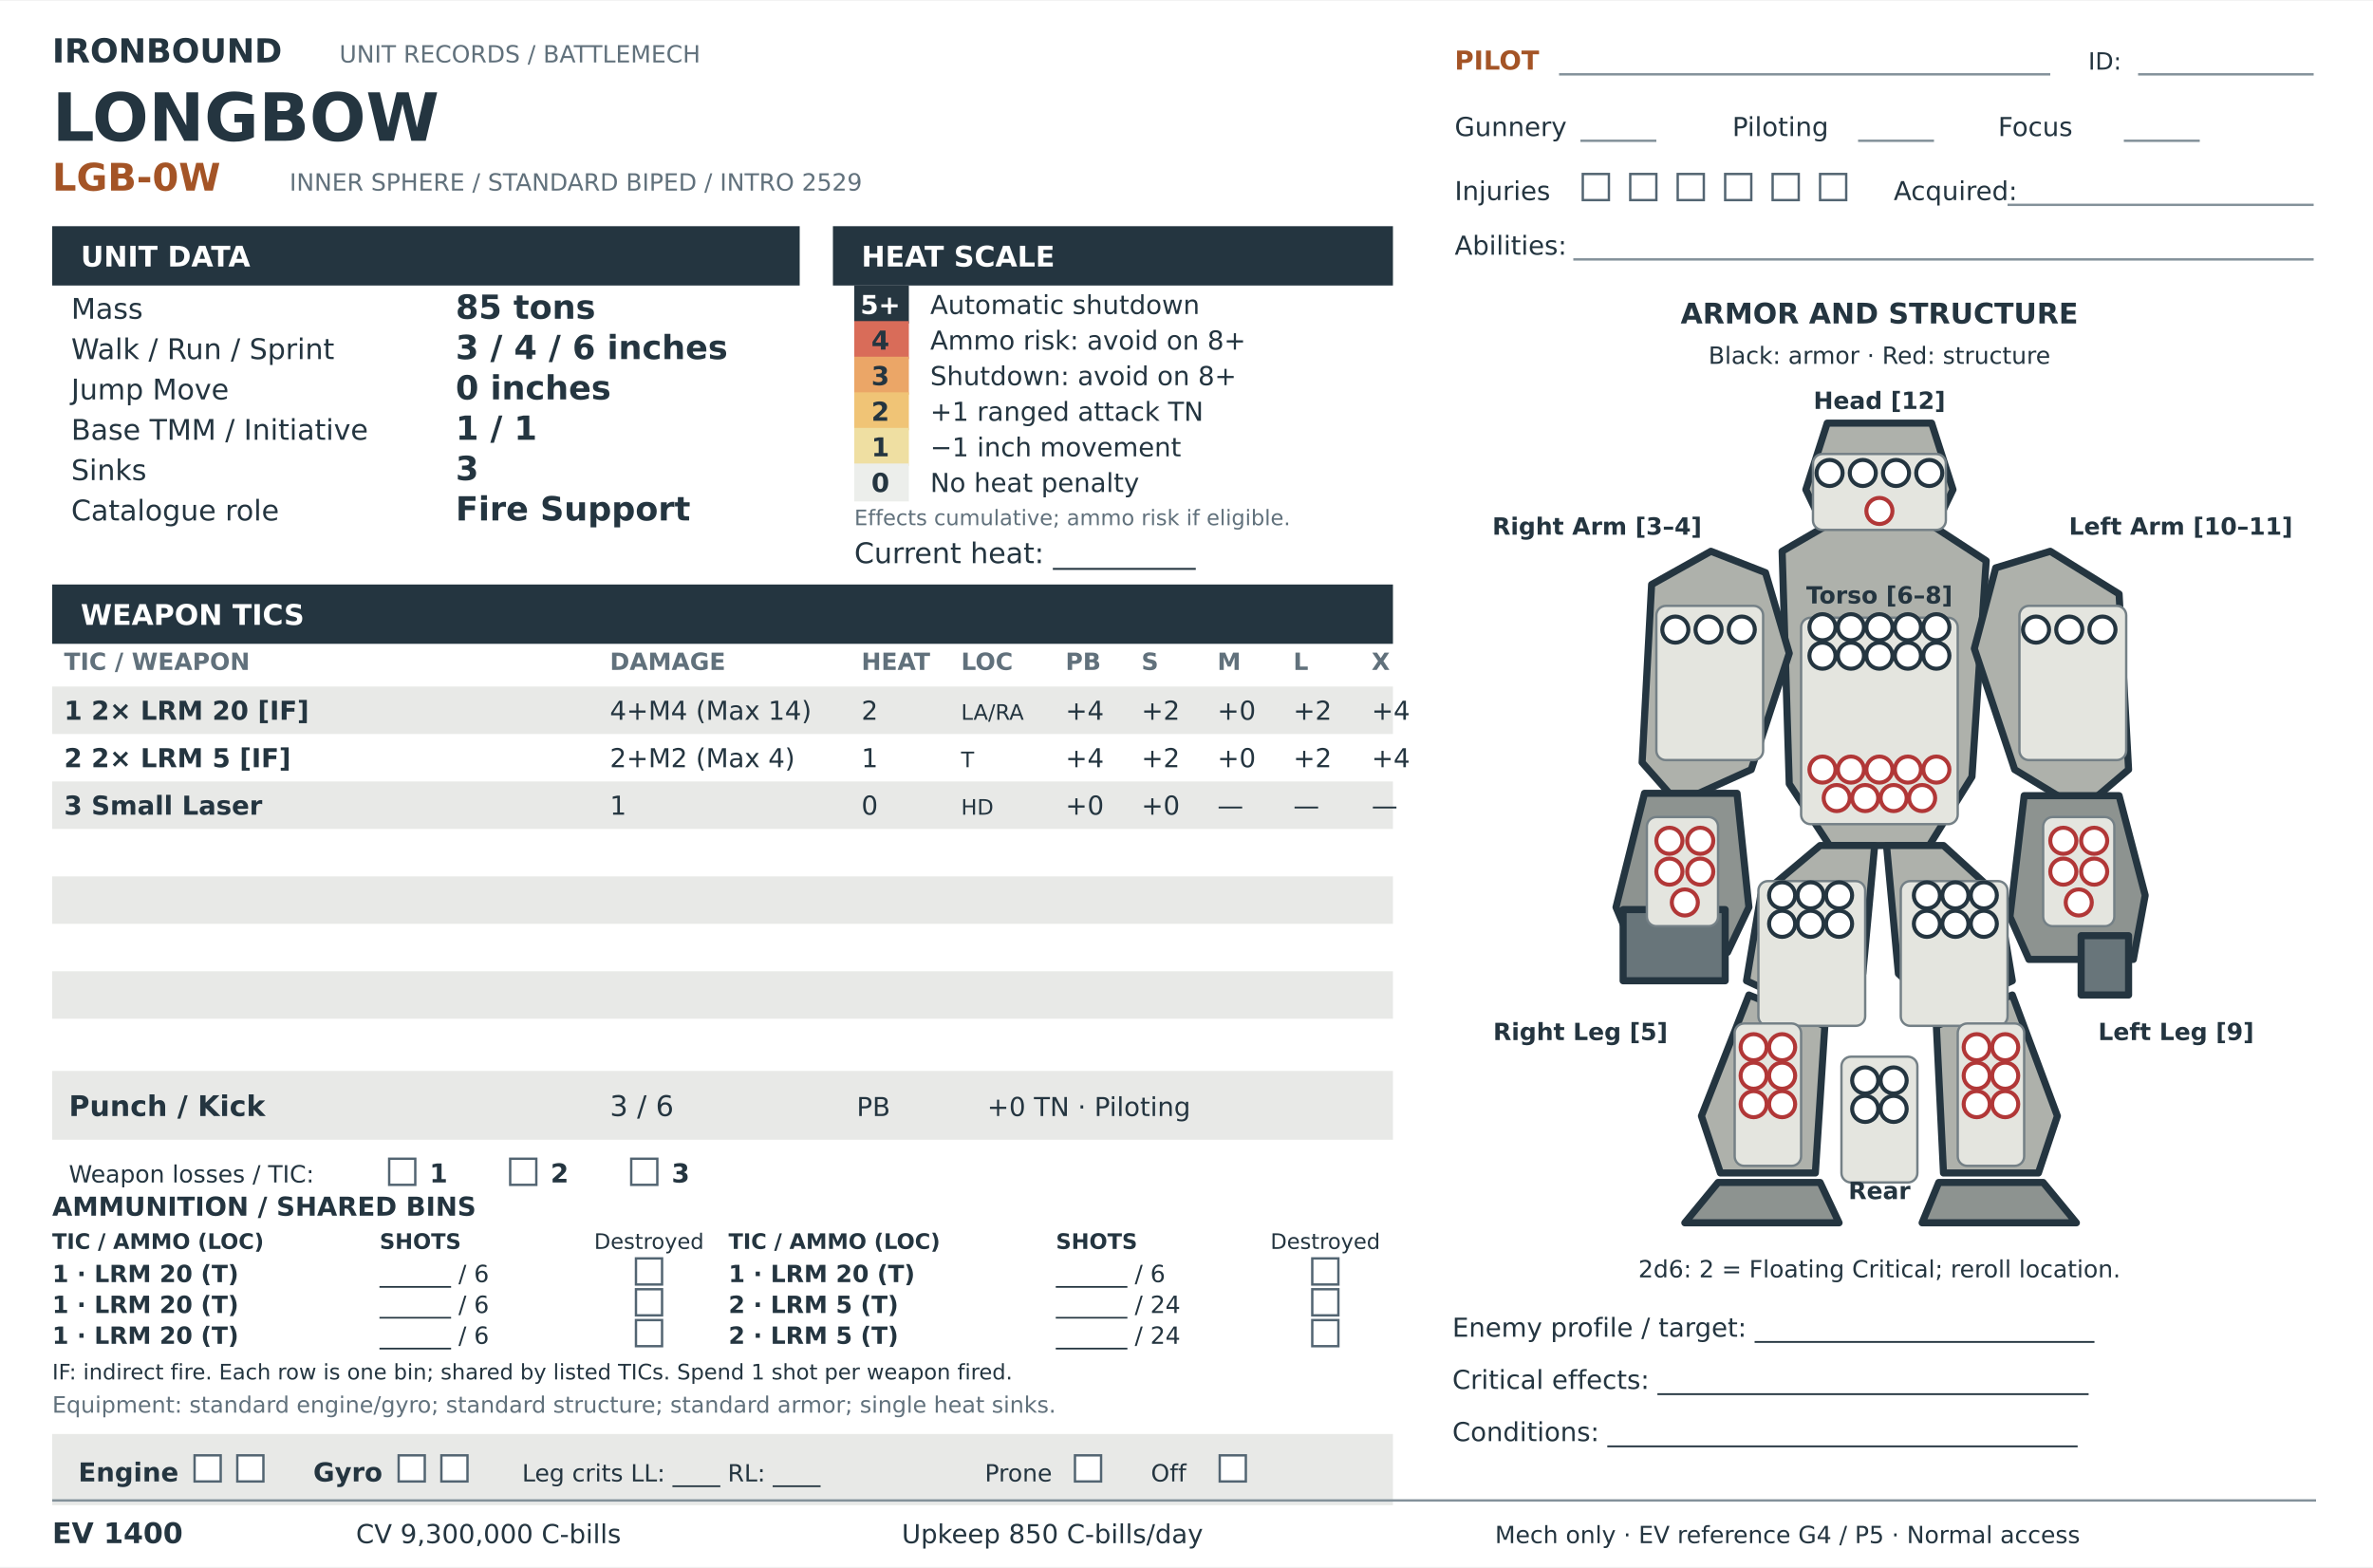
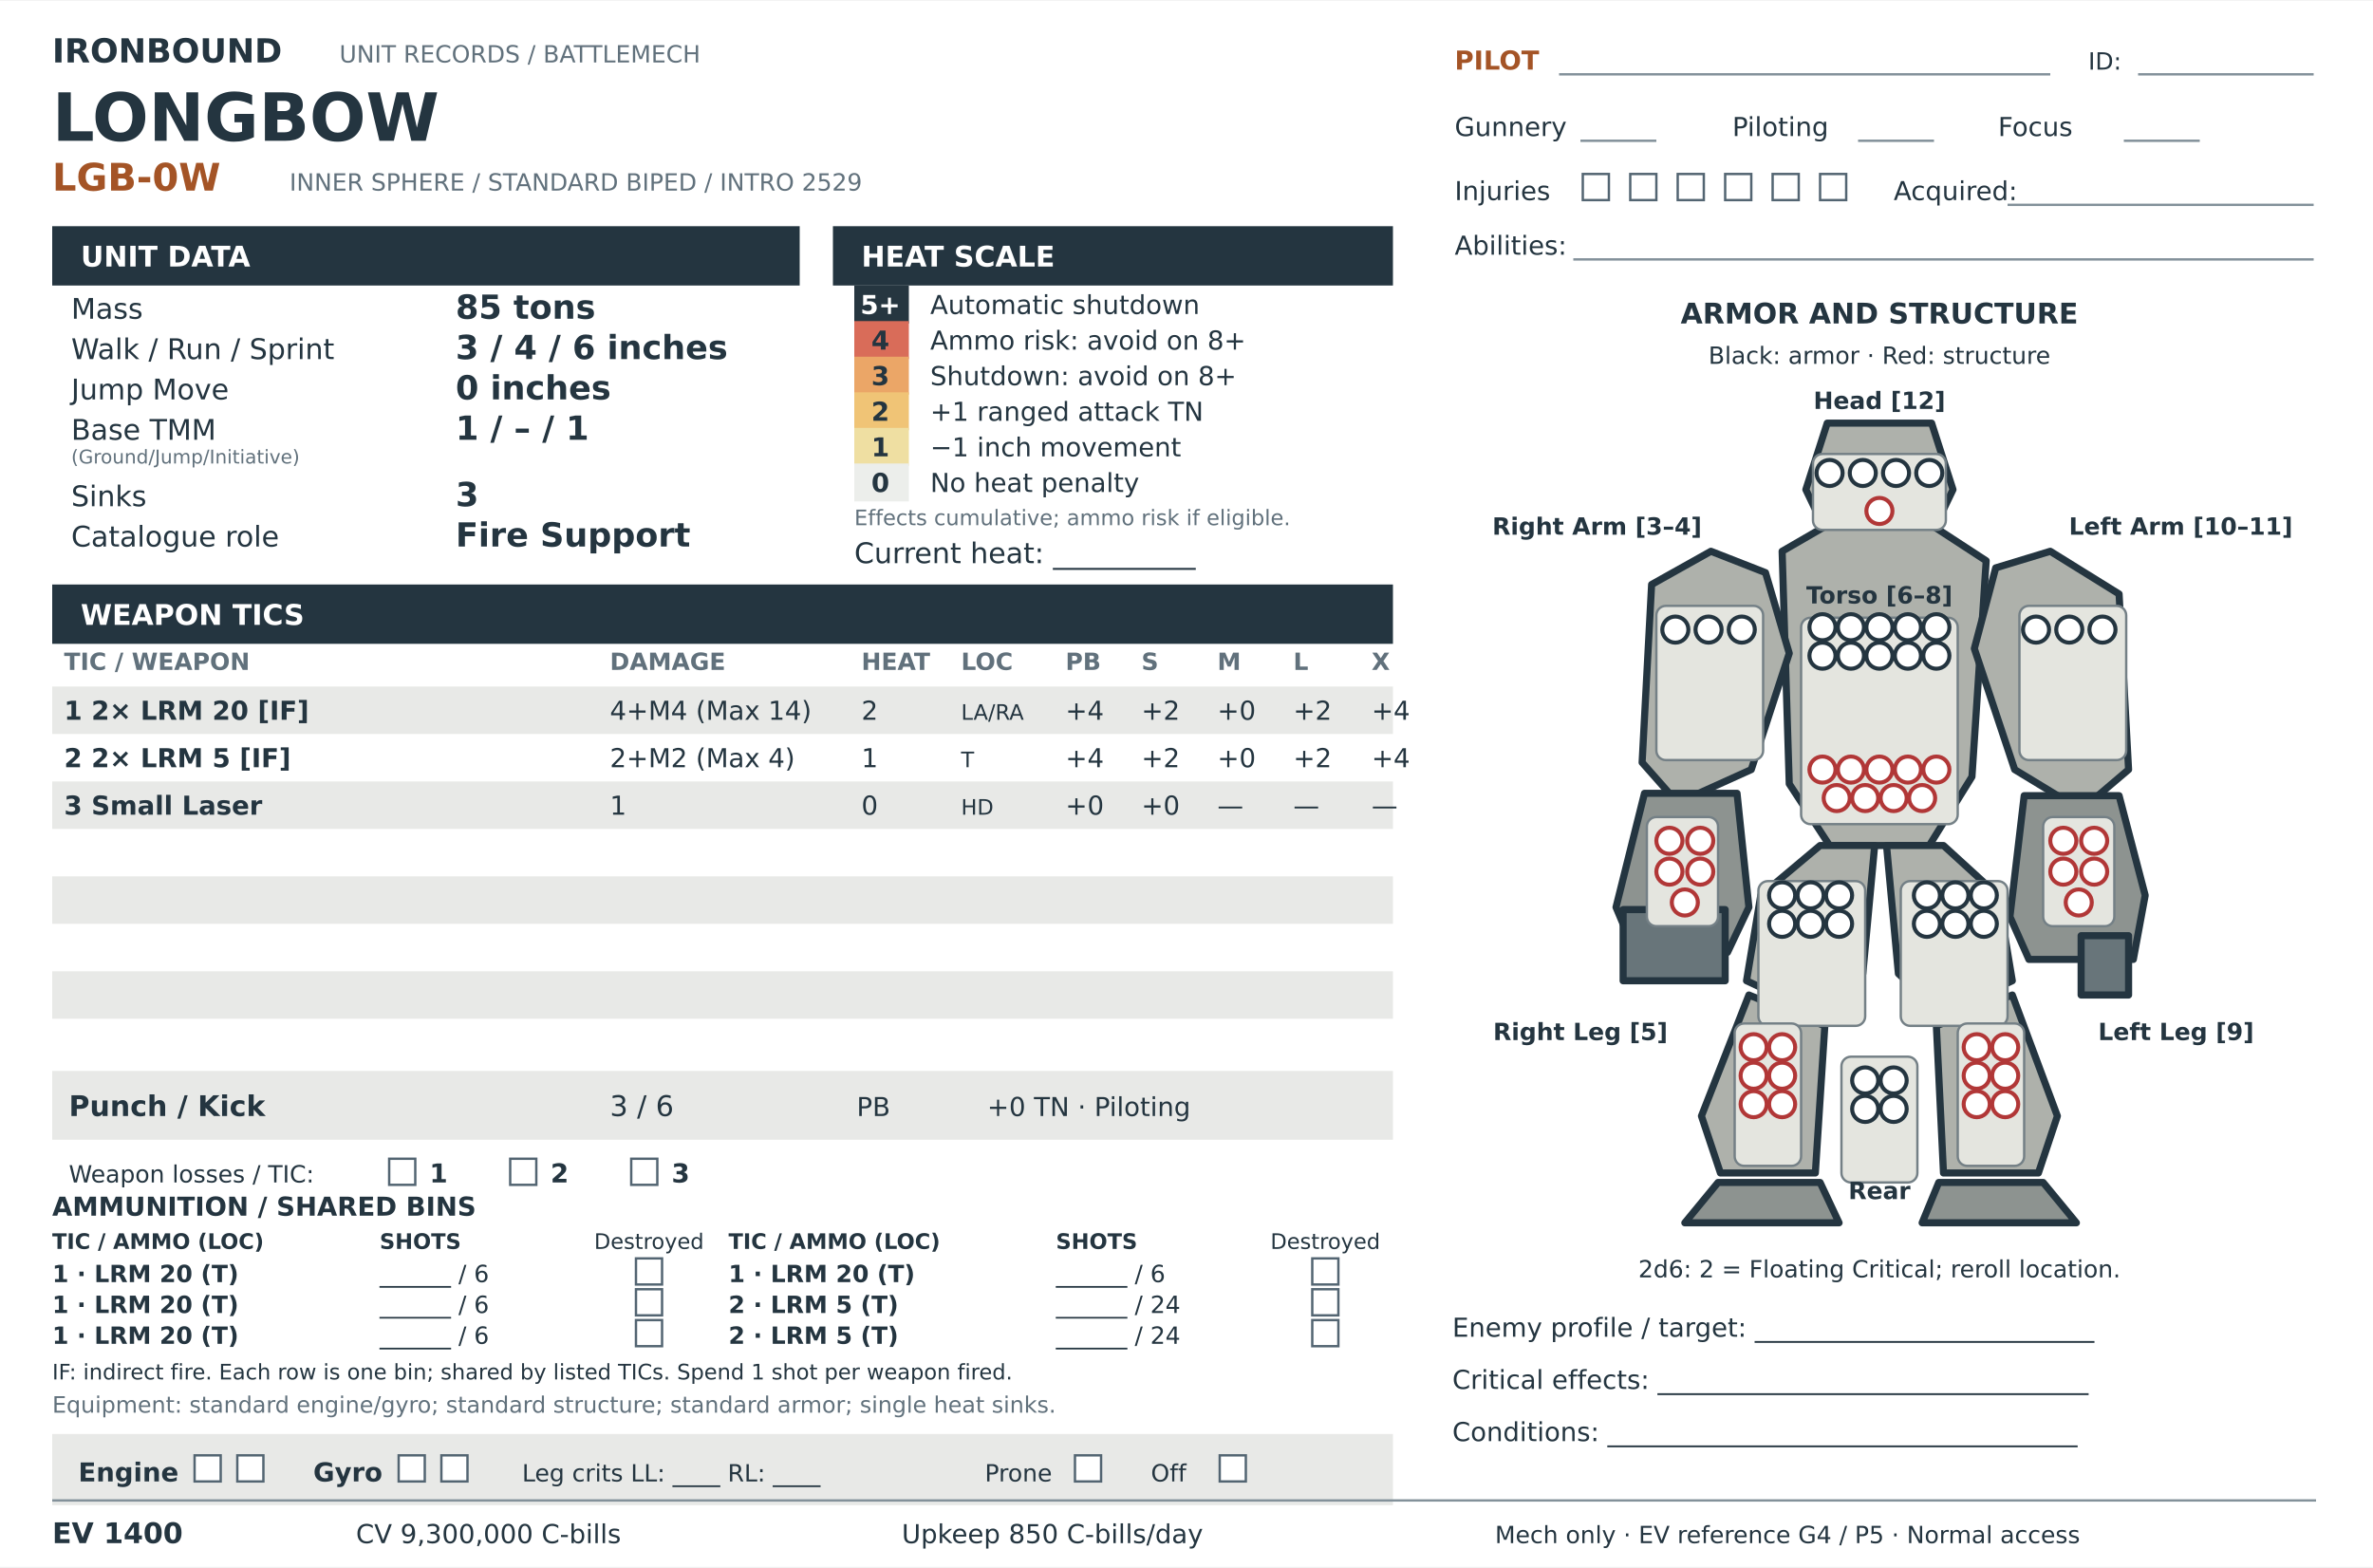
<svg xmlns="http://www.w3.org/2000/svg" width="277mm" height="183mm" viewBox="0 0 1000 660" role="img" aria-labelledby="title desc">
  <g font-family="Arial, Helvetica, sans-serif">
    <rect x="0" y="0" width="1000" height="660" rx="0" fill="#fff" stroke="none" />
    <text x="22" y="26" font-family="DejaVu Sans, Arial, sans-serif" font-size="14" font-weight="bold" fill="#243540" text-anchor="start">IRONBOUND</text>
    <text x="143" y="26" font-family="DejaVu Sans, Arial, sans-serif" font-size="10" fill="#61717c" text-anchor="start">UNIT RECORDS / BATTLEMECH</text>
    <text x="22" y="59" font-family="DejaVu Sans, Arial, sans-serif" font-size="28" font-weight="bold" fill="#243540" text-anchor="start">LONGBOW</text>
    <text x="22" y="80" font-family="DejaVu Sans, Arial, sans-serif" font-size="16" font-weight="bold" fill="#a45426" text-anchor="start">LGB-0W</text>
    <text x="122" y="80" font-family="DejaVu Sans, Arial, sans-serif" font-size="10" fill="#61717c" text-anchor="start">INNER SPHERE / STANDARD BIPED / INTRO 2529</text>
    <text x="613" y="29" font-family="DejaVu Sans, Arial, sans-serif" font-size="11" font-weight="bold" fill="#a45426" text-anchor="start">PILOT</text>
    <path d="M657 31H864" fill="none" stroke="#83919a" />
    <text x="880" y="29" font-family="DejaVu Sans, Arial, sans-serif" font-size="10" fill="#243540" text-anchor="start">ID:</text>
    <path d="M901 31H975" fill="none" stroke="#83919a" />
    <text x="613" y="57" font-family="DejaVu Sans, Arial, sans-serif" font-size="11" fill="#243540" text-anchor="start">Gunnery</text>
    <path d="M666 59H698" fill="none" stroke="#83919a" />
    <text x="730" y="57" font-family="DejaVu Sans, Arial, sans-serif" font-size="11" fill="#243540" text-anchor="start">Piloting</text>
    <path d="M783 59H815" fill="none" stroke="#83919a" />
    <text x="842" y="57" font-family="DejaVu Sans, Arial, sans-serif" font-size="11" fill="#243540" text-anchor="start">Focus</text>
    <path d="M895 59H927" fill="none" stroke="#83919a" />
    <text x="613" y="84" font-family="DejaVu Sans, Arial, sans-serif" font-size="11" fill="#243540" text-anchor="start">Injuries</text>
    <rect x="667" y="73" width="11" height="11" rx="0" fill="#fff" stroke="#536572" />
    <rect x="687" y="73" width="11" height="11" rx="0" fill="#fff" stroke="#536572" />
    <rect x="707" y="73" width="11" height="11" rx="0" fill="#fff" stroke="#536572" />
    <rect x="727" y="73" width="11" height="11" rx="0" fill="#fff" stroke="#536572" />
    <rect x="747" y="73" width="11" height="11" rx="0" fill="#fff" stroke="#536572" />
    <rect x="767" y="73" width="11" height="11" rx="0" fill="#fff" stroke="#536572" />
    <text x="798" y="84" font-family="DejaVu Sans, Arial, sans-serif" font-size="11" fill="#243540" text-anchor="start">Acquired:</text>
    <path d="M846 86H975" fill="none" stroke="#83919a" />
    <text x="613" y="107" font-family="DejaVu Sans, Arial, sans-serif" font-size="11" fill="#243540" text-anchor="start">Abilities:</text>
    <path d="M663 109H975" fill="none" stroke="#83919a" />
    <rect x="22" y="95" width="315" height="25" rx="0" fill="#243540" stroke="none" />
    <text x="34" y="112" font-family="DejaVu Sans, Arial, sans-serif" font-size="12" font-weight="bold" fill="#fff" text-anchor="start">UNIT DATA</text>
    <rect x="351" y="95" width="236" height="25" rx="0" fill="#243540" stroke="none" />
    <text x="363" y="112" font-family="DejaVu Sans, Arial, sans-serif" font-size="12" font-weight="bold" fill="#fff" text-anchor="start">HEAT SCALE</text>
    <text x="30" y="134" font-family="DejaVu Sans, Arial, sans-serif" font-size="12" fill="#243540" text-anchor="start">Mass</text>
    <text x="192" y="134" font-family="DejaVu Sans, Arial, sans-serif" font-size="14" font-weight="bold" fill="#243540" text-anchor="start">85 tons</text>
    <text x="30" y="151" font-family="DejaVu Sans, Arial, sans-serif" font-size="12" fill="#243540" text-anchor="start">Walk / Run / Sprint</text>
    <text x="192" y="151" font-family="DejaVu Sans, Arial, sans-serif" font-size="14" font-weight="bold" fill="#243540" text-anchor="start">3 / 4 / 6 inches</text>
    <text x="30" y="168" font-family="DejaVu Sans, Arial, sans-serif" font-size="12" fill="#243540" text-anchor="start">Jump Move</text>
    <text x="192" y="168" font-family="DejaVu Sans, Arial, sans-serif" font-size="14" font-weight="bold" fill="#243540" text-anchor="start">0 inches</text>
-     <text x="30" y="185" font-family="DejaVu Sans, Arial, sans-serif" font-size="12" fill="#243540" text-anchor="start">Base TMM / Initiative</text>
-     <text x="192" y="185" font-family="DejaVu Sans, Arial, sans-serif" font-size="14" font-weight="bold" fill="#243540" text-anchor="start">1 / 1</text>
-     <text x="30" y="202" font-family="DejaVu Sans, Arial, sans-serif" font-size="12" fill="#243540" text-anchor="start">Sinks</text>
-     <text x="192" y="202" font-family="DejaVu Sans, Arial, sans-serif" font-size="14" font-weight="bold" fill="#243540" text-anchor="start">3</text>
-     <text x="30" y="219" font-family="DejaVu Sans, Arial, sans-serif" font-size="12" fill="#243540" text-anchor="start">Catalogue role</text>
-     <text x="192" y="219" font-family="DejaVu Sans, Arial, sans-serif" font-size="14" font-weight="bold" fill="#243540" text-anchor="start">Fire Support</text>
+     <text x="30" y="185" font-family="DejaVu Sans, Arial, sans-serif" font-size="12" fill="#243540" text-anchor="start">Base TMM</text>
+     <text x="30" y="195" font-family="DejaVu Sans, Arial, sans-serif" font-size="8" fill="#61717c" text-anchor="start">(Ground/Jump/Initiative)</text>
+     <text x="192" y="185" font-family="DejaVu Sans, Arial, sans-serif" font-size="14" font-weight="bold" fill="#243540" text-anchor="start">1 / – / 1</text>
+     <text x="30" y="213" font-family="DejaVu Sans, Arial, sans-serif" font-size="12" fill="#243540" text-anchor="start">Sinks</text>
+     <text x="192" y="213" font-family="DejaVu Sans, Arial, sans-serif" font-size="14" font-weight="bold" fill="#243540" text-anchor="start">3</text>
+     <text x="30" y="230" font-family="DejaVu Sans, Arial, sans-serif" font-size="12" fill="#243540" text-anchor="start">Catalogue role</text>
+     <text x="192" y="230" font-family="DejaVu Sans, Arial, sans-serif" font-size="14" font-weight="bold" fill="#243540" text-anchor="start">Fire Support</text>
    <rect x="360" y="120" width="23" height="16" rx="0" fill="#263640" stroke="none" />
    <text x="371" y="132" font-family="DejaVu Sans, Arial, sans-serif" font-size="11" font-weight="bold" fill="#fff" text-anchor="middle">5+</text>
    <text x="392" y="132" font-family="DejaVu Sans, Arial, sans-serif" font-size="11" fill="#243540" text-anchor="start">Automatic shutdown</text>
    <rect x="360" y="135" width="23" height="16" rx="0" fill="#d96c59" stroke="none" />
    <text x="371" y="147" font-family="DejaVu Sans, Arial, sans-serif" font-size="11" font-weight="bold" fill="#243540" text-anchor="middle">4</text>
    <text x="392" y="147" font-family="DejaVu Sans, Arial, sans-serif" font-size="11" fill="#243540" text-anchor="start">Ammo risk: avoid on 8+</text>
    <rect x="360" y="150" width="23" height="16" rx="0" fill="#eba667" stroke="none" />
    <text x="371" y="162" font-family="DejaVu Sans, Arial, sans-serif" font-size="11" font-weight="bold" fill="#243540" text-anchor="middle">3</text>
    <text x="392" y="162" font-family="DejaVu Sans, Arial, sans-serif" font-size="11" fill="#243540" text-anchor="start">Shutdown: avoid on 8+</text>
    <rect x="360" y="165" width="23" height="16" rx="0" fill="#f0c476" stroke="none" />
    <text x="371" y="177" font-family="DejaVu Sans, Arial, sans-serif" font-size="11" font-weight="bold" fill="#243540" text-anchor="middle">2</text>
    <text x="392" y="177" font-family="DejaVu Sans, Arial, sans-serif" font-size="11" fill="#243540" text-anchor="start">+1 ranged attack TN</text>
    <rect x="360" y="180" width="23" height="16" rx="0" fill="#efdfa2" stroke="none" />
    <text x="371" y="192" font-family="DejaVu Sans, Arial, sans-serif" font-size="11" font-weight="bold" fill="#243540" text-anchor="middle">1</text>
    <text x="392" y="192" font-family="DejaVu Sans, Arial, sans-serif" font-size="11" fill="#243540" text-anchor="start">−1 inch movement</text>
    <rect x="360" y="195" width="23" height="16" rx="0" fill="#eceeeb" stroke="none" />
    <text x="371" y="207" font-family="DejaVu Sans, Arial, sans-serif" font-size="11" font-weight="bold" fill="#243540" text-anchor="middle">0</text>
    <text x="392" y="207" font-family="DejaVu Sans, Arial, sans-serif" font-size="11" fill="#243540" text-anchor="start">No heat penalty</text>
    <text x="360" y="221" font-family="DejaVu Sans, Arial, sans-serif" font-size="9" fill="#61717c" text-anchor="start">Effects cumulative; ammo risk if eligible.</text>
    <text x="360" y="237" font-family="DejaVu Sans, Arial, sans-serif" font-size="12" fill="#243540" text-anchor="start">Current heat: __________</text>
    <rect x="22" y="246" width="565" height="25" rx="0" fill="#243540" stroke="none" />
    <text x="34" y="263" font-family="DejaVu Sans, Arial, sans-serif" font-size="12" font-weight="bold" fill="#fff" text-anchor="start">WEAPON TICS</text>
    <text x="27" y="282" font-family="DejaVu Sans, Arial, sans-serif" font-size="10" font-weight="bold" fill="#61717c" text-anchor="start">TIC / WEAPON</text>
    <text x="257" y="282" font-family="DejaVu Sans, Arial, sans-serif" font-size="10" font-weight="bold" fill="#61717c" text-anchor="start">DAMAGE</text>
    <text x="363" y="282" font-family="DejaVu Sans, Arial, sans-serif" font-size="10" font-weight="bold" fill="#61717c" text-anchor="start">HEAT</text>
    <text x="405" y="282" font-family="DejaVu Sans, Arial, sans-serif" font-size="10" font-weight="bold" fill="#61717c" text-anchor="start">LOC</text>
    <text x="449" y="282" font-family="DejaVu Sans, Arial, sans-serif" font-size="10" font-weight="bold" fill="#61717c" text-anchor="start">PB</text>
    <text x="481" y="282" font-family="DejaVu Sans, Arial, sans-serif" font-size="10" font-weight="bold" fill="#61717c" text-anchor="start">S</text>
    <text x="513" y="282" font-family="DejaVu Sans, Arial, sans-serif" font-size="10" font-weight="bold" fill="#61717c" text-anchor="start">M</text>
    <text x="545" y="282" font-family="DejaVu Sans, Arial, sans-serif" font-size="10" font-weight="bold" fill="#61717c" text-anchor="start">L</text>
    <text x="578" y="282" font-family="DejaVu Sans, Arial, sans-serif" font-size="10" font-weight="bold" fill="#61717c" text-anchor="start">X</text>
    <rect x="22" y="289" width="565" height="20" rx="0" fill="#e8e9e7" stroke="none" />
    <text x="27" y="303" font-family="DejaVu Sans, Arial, sans-serif" font-size="11" fill="#243540" text-anchor="start" font-weight="bold">1  2× LRM 20 [IF]</text>
    <text x="257" y="303" font-family="DejaVu Sans, Arial, sans-serif" font-size="11" fill="#243540" text-anchor="start">4+M4 (Max 14)</text>
    <text x="363" y="303" font-family="DejaVu Sans, Arial, sans-serif" font-size="11" fill="#243540" text-anchor="start">2</text>
    <text x="405" y="303" font-family="DejaVu Sans, Arial, sans-serif" font-size="9" fill="#243540" text-anchor="start">LA/RA</text>
    <text x="449" y="303" font-family="DejaVu Sans, Arial, sans-serif" font-size="11" fill="#243540" text-anchor="start">+4</text>
    <text x="481" y="303" font-family="DejaVu Sans, Arial, sans-serif" font-size="11" fill="#243540" text-anchor="start">+2</text>
    <text x="513" y="303" font-family="DejaVu Sans, Arial, sans-serif" font-size="11" fill="#243540" text-anchor="start">+0</text>
    <text x="545" y="303" font-family="DejaVu Sans, Arial, sans-serif" font-size="11" fill="#243540" text-anchor="start">+2</text>
    <text x="578" y="303" font-family="DejaVu Sans, Arial, sans-serif" font-size="11" fill="#243540" text-anchor="start">+4</text>
    <text x="27" y="323" font-family="DejaVu Sans, Arial, sans-serif" font-size="11" fill="#243540" text-anchor="start" font-weight="bold">2  2× LRM 5 [IF]</text>
    <text x="257" y="323" font-family="DejaVu Sans, Arial, sans-serif" font-size="11" fill="#243540" text-anchor="start">2+M2 (Max 4)</text>
    <text x="363" y="323" font-family="DejaVu Sans, Arial, sans-serif" font-size="11" fill="#243540" text-anchor="start">1</text>
    <text x="405" y="323" font-family="DejaVu Sans, Arial, sans-serif" font-size="9" fill="#243540" text-anchor="start">T</text>
    <text x="449" y="323" font-family="DejaVu Sans, Arial, sans-serif" font-size="11" fill="#243540" text-anchor="start">+4</text>
    <text x="481" y="323" font-family="DejaVu Sans, Arial, sans-serif" font-size="11" fill="#243540" text-anchor="start">+2</text>
    <text x="513" y="323" font-family="DejaVu Sans, Arial, sans-serif" font-size="11" fill="#243540" text-anchor="start">+0</text>
    <text x="545" y="323" font-family="DejaVu Sans, Arial, sans-serif" font-size="11" fill="#243540" text-anchor="start">+2</text>
    <text x="578" y="323" font-family="DejaVu Sans, Arial, sans-serif" font-size="11" fill="#243540" text-anchor="start">+4</text>
    <rect x="22" y="329" width="565" height="20" rx="0" fill="#e8e9e7" stroke="none" />
    <text x="27" y="343" font-family="DejaVu Sans, Arial, sans-serif" font-size="11" fill="#243540" text-anchor="start" font-weight="bold">3  Small Laser</text>
    <text x="257" y="343" font-family="DejaVu Sans, Arial, sans-serif" font-size="11" fill="#243540" text-anchor="start">1</text>
    <text x="363" y="343" font-family="DejaVu Sans, Arial, sans-serif" font-size="11" fill="#243540" text-anchor="start">0</text>
    <text x="405" y="343" font-family="DejaVu Sans, Arial, sans-serif" font-size="9" fill="#243540" text-anchor="start">HD</text>
    <text x="449" y="343" font-family="DejaVu Sans, Arial, sans-serif" font-size="11" fill="#243540" text-anchor="start">+0</text>
    <text x="481" y="343" font-family="DejaVu Sans, Arial, sans-serif" font-size="11" fill="#243540" text-anchor="start">+0</text>
    <text x="513" y="343" font-family="DejaVu Sans, Arial, sans-serif" font-size="11" fill="#243540" text-anchor="start">—</text>
    <text x="545" y="343" font-family="DejaVu Sans, Arial, sans-serif" font-size="11" fill="#243540" text-anchor="start">—</text>
    <text x="578" y="343" font-family="DejaVu Sans, Arial, sans-serif" font-size="11" fill="#243540" text-anchor="start">—</text>
    <text x="27" y="363" font-family="DejaVu Sans, Arial, sans-serif" font-size="11" fill="#243540" text-anchor="start" font-weight="bold" />
    <text x="257" y="363" font-family="DejaVu Sans, Arial, sans-serif" font-size="11" fill="#243540" text-anchor="start" />
    <text x="363" y="363" font-family="DejaVu Sans, Arial, sans-serif" font-size="11" fill="#243540" text-anchor="start" />
    <text x="405" y="363" font-family="DejaVu Sans, Arial, sans-serif" font-size="9" fill="#243540" text-anchor="start" />
    <text x="449" y="363" font-family="DejaVu Sans, Arial, sans-serif" font-size="11" fill="#243540" text-anchor="start" />
    <text x="481" y="363" font-family="DejaVu Sans, Arial, sans-serif" font-size="11" fill="#243540" text-anchor="start" />
    <text x="513" y="363" font-family="DejaVu Sans, Arial, sans-serif" font-size="11" fill="#243540" text-anchor="start" />
    <text x="545" y="363" font-family="DejaVu Sans, Arial, sans-serif" font-size="11" fill="#243540" text-anchor="start" />
    <text x="578" y="363" font-family="DejaVu Sans, Arial, sans-serif" font-size="11" fill="#243540" text-anchor="start" />
    <rect x="22" y="369" width="565" height="20" rx="0" fill="#e8e9e7" stroke="none" />
    <text x="27" y="383" font-family="DejaVu Sans, Arial, sans-serif" font-size="11" fill="#243540" text-anchor="start" font-weight="bold" />
    <text x="257" y="383" font-family="DejaVu Sans, Arial, sans-serif" font-size="11" fill="#243540" text-anchor="start" />
    <text x="363" y="383" font-family="DejaVu Sans, Arial, sans-serif" font-size="11" fill="#243540" text-anchor="start" />
    <text x="405" y="383" font-family="DejaVu Sans, Arial, sans-serif" font-size="9" fill="#243540" text-anchor="start" />
    <text x="449" y="383" font-family="DejaVu Sans, Arial, sans-serif" font-size="11" fill="#243540" text-anchor="start" />
    <text x="481" y="383" font-family="DejaVu Sans, Arial, sans-serif" font-size="11" fill="#243540" text-anchor="start" />
    <text x="513" y="383" font-family="DejaVu Sans, Arial, sans-serif" font-size="11" fill="#243540" text-anchor="start" />
    <text x="545" y="383" font-family="DejaVu Sans, Arial, sans-serif" font-size="11" fill="#243540" text-anchor="start" />
    <text x="578" y="383" font-family="DejaVu Sans, Arial, sans-serif" font-size="11" fill="#243540" text-anchor="start" />
    <text x="27" y="403" font-family="DejaVu Sans, Arial, sans-serif" font-size="11" fill="#243540" text-anchor="start" font-weight="bold" />
    <text x="257" y="403" font-family="DejaVu Sans, Arial, sans-serif" font-size="11" fill="#243540" text-anchor="start" />
    <text x="363" y="403" font-family="DejaVu Sans, Arial, sans-serif" font-size="11" fill="#243540" text-anchor="start" />
    <text x="405" y="403" font-family="DejaVu Sans, Arial, sans-serif" font-size="9" fill="#243540" text-anchor="start" />
    <text x="449" y="403" font-family="DejaVu Sans, Arial, sans-serif" font-size="11" fill="#243540" text-anchor="start" />
    <text x="481" y="403" font-family="DejaVu Sans, Arial, sans-serif" font-size="11" fill="#243540" text-anchor="start" />
    <text x="513" y="403" font-family="DejaVu Sans, Arial, sans-serif" font-size="11" fill="#243540" text-anchor="start" />
    <text x="545" y="403" font-family="DejaVu Sans, Arial, sans-serif" font-size="11" fill="#243540" text-anchor="start" />
    <text x="578" y="403" font-family="DejaVu Sans, Arial, sans-serif" font-size="11" fill="#243540" text-anchor="start" />
    <rect x="22" y="409" width="565" height="20" rx="0" fill="#e8e9e7" stroke="none" />
    <text x="27" y="423" font-family="DejaVu Sans, Arial, sans-serif" font-size="11" fill="#243540" text-anchor="start" font-weight="bold" />
    <text x="257" y="423" font-family="DejaVu Sans, Arial, sans-serif" font-size="11" fill="#243540" text-anchor="start" />
    <text x="363" y="423" font-family="DejaVu Sans, Arial, sans-serif" font-size="11" fill="#243540" text-anchor="start" />
    <text x="405" y="423" font-family="DejaVu Sans, Arial, sans-serif" font-size="9" fill="#243540" text-anchor="start" />
    <text x="449" y="423" font-family="DejaVu Sans, Arial, sans-serif" font-size="11" fill="#243540" text-anchor="start" />
    <text x="481" y="423" font-family="DejaVu Sans, Arial, sans-serif" font-size="11" fill="#243540" text-anchor="start" />
    <text x="513" y="423" font-family="DejaVu Sans, Arial, sans-serif" font-size="11" fill="#243540" text-anchor="start" />
    <text x="545" y="423" font-family="DejaVu Sans, Arial, sans-serif" font-size="11" fill="#243540" text-anchor="start" />
    <text x="578" y="423" font-family="DejaVu Sans, Arial, sans-serif" font-size="11" fill="#243540" text-anchor="start" />
    <text x="27" y="443" font-family="DejaVu Sans, Arial, sans-serif" font-size="11" fill="#243540" text-anchor="start" font-weight="bold" />
    <text x="257" y="443" font-family="DejaVu Sans, Arial, sans-serif" font-size="11" fill="#243540" text-anchor="start" />
    <text x="363" y="443" font-family="DejaVu Sans, Arial, sans-serif" font-size="11" fill="#243540" text-anchor="start" />
    <text x="405" y="443" font-family="DejaVu Sans, Arial, sans-serif" font-size="9" fill="#243540" text-anchor="start" />
    <text x="449" y="443" font-family="DejaVu Sans, Arial, sans-serif" font-size="11" fill="#243540" text-anchor="start" />
    <text x="481" y="443" font-family="DejaVu Sans, Arial, sans-serif" font-size="11" fill="#243540" text-anchor="start" />
    <text x="513" y="443" font-family="DejaVu Sans, Arial, sans-serif" font-size="11" fill="#243540" text-anchor="start" />
    <text x="545" y="443" font-family="DejaVu Sans, Arial, sans-serif" font-size="11" fill="#243540" text-anchor="start" />
    <text x="578" y="443" font-family="DejaVu Sans, Arial, sans-serif" font-size="11" fill="#243540" text-anchor="start" />
    <rect x="22" y="451" width="565" height="29" rx="0" fill="#e8e9e7" stroke="none" />
    <text x="29" y="470" font-family="DejaVu Sans, Arial, sans-serif" font-size="12" font-weight="bold" fill="#243540" text-anchor="start">Punch / Kick</text>
    <text x="257" y="470" font-family="DejaVu Sans, Arial, sans-serif" font-size="12" fill="#243540" text-anchor="start">3 / 6</text>
    <text x="361" y="470" font-family="DejaVu Sans, Arial, sans-serif" font-size="11" fill="#243540" text-anchor="start">PB</text>
    <text x="416" y="470" font-family="DejaVu Sans, Arial, sans-serif" font-size="11" fill="#243540" text-anchor="start">+0 TN · Piloting</text>
    <rect x="22" y="604" width="565" height="30" rx="0" fill="#e8e9e7" stroke="none" />
    <text x="33" y="624" font-family="DejaVu Sans, Arial, sans-serif" font-size="11" font-weight="bold" fill="#243540" text-anchor="start">Engine</text>
    <rect x="82" y="613" width="11" height="11" rx="0" fill="#fff" stroke="#536572" />
    <rect x="100" y="613" width="11" height="11" rx="0" fill="#fff" stroke="#536572" />
    <text x="132" y="624" font-family="DejaVu Sans, Arial, sans-serif" font-size="11" font-weight="bold" fill="#243540" text-anchor="start">Gyro</text>
    <rect x="168" y="613" width="11" height="11" rx="0" fill="#fff" stroke="#536572" />
    <rect x="186" y="613" width="11" height="11" rx="0" fill="#fff" stroke="#536572" />
    <text x="220" y="624" font-family="DejaVu Sans, Arial, sans-serif" font-size="10" fill="#243540" text-anchor="start">Leg crits  LL: ____  RL: ____</text>
    <text x="415" y="624" font-family="DejaVu Sans, Arial, sans-serif" font-size="10" fill="#243540" text-anchor="start">Prone</text>
    <rect x="453" y="613" width="11" height="11" rx="0" fill="#fff" stroke="#536572" />
    <text x="485" y="624" font-family="DejaVu Sans, Arial, sans-serif" font-size="10" fill="#243540" text-anchor="start">Off</text>
    <rect x="514" y="613" width="11" height="11" rx="0" fill="#fff" stroke="#536572" />
    <g transform="translate(612 120)">
      <text x="180" y="16" font-family="DejaVu Sans, Arial, sans-serif" font-size="12" font-weight="bold" fill="#243540" text-anchor="middle">ARMOR AND STRUCTURE</text>
      <text x="180" y="33" font-family="DejaVu Sans, Arial, sans-serif" font-size="10" fill="#243540" text-anchor="middle">Black: armor · Red: structure</text>
      <path d="M158 58H202L211 86L200 109H160L149 86Z" fill="#aeb1ab" stroke="#243540" stroke-width="3" stroke-linejoin="round" />
      <path d="M139 112L158 101H202L225 116L219 207L201 236H159L142 210Z" fill="#aeb1ab" stroke="#243540" stroke-width="3" stroke-linejoin="round" />
      <path d="M132 121L109 112L84 126L80 201L95 218L126 204L142 155Z" fill="#aeb1ab" stroke="#243540" stroke-width="3" stroke-linejoin="round" />
      <path d="M229 119L252 112L281 130L285 204L265 221L237 204L220 153Z" fill="#aeb1ab" stroke="#243540" stroke-width="3" stroke-linejoin="round" />
      <path d="M81 214H120L125 262L116 281H77L69 262Z" fill="#8d9390" stroke="#243540" stroke-width="3" stroke-linejoin="round" />
      <path d="M241 215H281L292 257L287 284H243L235 266Z" fill="#8d9390" stroke="#243540" stroke-width="3" stroke-linejoin="round" />
      <path d="M72 263H115V293H72Z" fill="#68757a" stroke="#243540" stroke-width="3" stroke-linejoin="round" />
      <path d="M265 274H285V299H265Z" fill="#68757a" stroke="#243540" stroke-width="3" stroke-linejoin="round" />
      <path d="M155 236H178L173 290L154 307L124 293L130 257Z" fill="#aeb1ab" stroke="#243540" stroke-width="3" stroke-linejoin="round" />
      <path d="M183 236H207L230 257L236 293L206 307L188 290Z" fill="#aeb1ab" stroke="#243540" stroke-width="3" stroke-linejoin="round" />
      <path d="M125 299L157 312L153 374H113L105 350Z" fill="#aeb1ab" stroke="#243540" stroke-width="3" stroke-linejoin="round" />
      <path d="M204 312L236 299L255 350L247 374H207Z" fill="#aeb1ab" stroke="#243540" stroke-width="3" stroke-linejoin="round" />
      <path d="M112 378H155L163 395H98Z" fill="#8d9390" stroke="#243540" stroke-width="3" stroke-linejoin="round" />
      <path d="M205 378H249L263 395H198Z" fill="#8d9390" stroke="#243540" stroke-width="3" stroke-linejoin="round" />
      <rect x="152" y="71" width="56" height="32" rx="4" fill="#e4e5df" stroke="#748086" />
      <rect x="147" y="140" width="66" height="87" rx="4" fill="#e4e5df" stroke="#748086" />
      <rect x="86" y="135" width="45" height="65" rx="4" fill="#e4e5df" stroke="#748086" />
      <rect x="239" y="135" width="45" height="65" rx="4" fill="#e4e5df" stroke="#748086" />
      <rect x="82" y="224" width="30" height="46" rx="4" fill="#e4e5df" stroke="#748086" />
      <rect x="249" y="224" width="30" height="46" rx="4" fill="#e4e5df" stroke="#748086" />
      <rect x="129" y="251" width="45" height="61" rx="4" fill="#e4e5df" stroke="#748086" />
      <rect x="189" y="251" width="45" height="61" rx="4" fill="#e4e5df" stroke="#748086" />
      <rect x="119" y="311" width="28" height="60" rx="4" fill="#e4e5df" stroke="#748086" />
      <rect x="213" y="311" width="28" height="60" rx="4" fill="#e4e5df" stroke="#748086" />
      <rect x="164" y="325" width="32" height="53" rx="4" fill="#e4e5df" stroke="#748086" />
      <text x="180" y="52" font-family="DejaVu Sans, Arial, sans-serif" font-size="10" font-weight="bold" fill="#243540" text-anchor="middle">Head [12]</text>
      <text x="180" y="134" font-family="DejaVu Sans, Arial, sans-serif" font-size="10" font-weight="bold" fill="#243540" text-anchor="middle">Torso [6–8]</text>
      <text x="61" y="105" font-family="DejaVu Sans, Arial, sans-serif" font-size="10" font-weight="bold" fill="#243540" text-anchor="middle">Right Arm [3–4]</text>
      <text x="307" y="105" font-family="DejaVu Sans, Arial, sans-serif" font-size="10" font-weight="bold" fill="#243540" text-anchor="middle">Left Arm [10–11]</text>
      <text x="54" y="318" font-family="DejaVu Sans, Arial, sans-serif" font-size="10" font-weight="bold" fill="#243540" text-anchor="middle">Right Leg [5]</text>
      <text x="305" y="318" font-family="DejaVu Sans, Arial, sans-serif" font-size="10" font-weight="bold" fill="#243540" text-anchor="middle">Left Leg [9]</text>
      <text x="180" y="385" font-family="DejaVu Sans, Arial, sans-serif" font-size="10" font-weight="bold" fill="#243540" text-anchor="middle">Rear</text>
      <text x="180" y="418" font-family="DejaVu Sans, Arial, sans-serif" font-size="10" fill="#243540" text-anchor="middle">2d6: 2 = Floating Critical; reroll location.</text>
      <text x="0" y="443" font-family="DejaVu Sans, Arial, sans-serif" font-size="11" fill="#243540" text-anchor="start">Enemy profile / target: __________________________</text>
      <text x="0" y="465" font-family="DejaVu Sans, Arial, sans-serif" font-size="11" fill="#243540" text-anchor="start">Critical effects: _________________________________</text>
      <text x="0" y="487" font-family="DejaVu Sans, Arial, sans-serif" font-size="11" fill="#243540" text-anchor="start">Conditions: ____________________________________</text>
      <circle cx="159.0" cy="79" r="5.5" fill="#fff" stroke="#243540" stroke-width="1.7" />
      <circle cx="173.0" cy="79" r="5.5" fill="#fff" stroke="#243540" stroke-width="1.7" />
      <circle cx="187.0" cy="79" r="5.5" fill="#fff" stroke="#243540" stroke-width="1.7" />
      <circle cx="201.0" cy="79" r="5.5" fill="#fff" stroke="#243540" stroke-width="1.7" />
      <circle cx="180.0" cy="95" r="5.5" fill="#fff" stroke="#b13737" stroke-width="1.7" />
      <circle cx="156.0" cy="144" r="5.5" fill="#fff" stroke="#243540" stroke-width="1.7" />
      <circle cx="168.0" cy="144" r="5.5" fill="#fff" stroke="#243540" stroke-width="1.7" />
      <circle cx="180.0" cy="144" r="5.5" fill="#fff" stroke="#243540" stroke-width="1.7" />
      <circle cx="192.0" cy="144" r="5.5" fill="#fff" stroke="#243540" stroke-width="1.7" />
      <circle cx="204.0" cy="144" r="5.5" fill="#fff" stroke="#243540" stroke-width="1.7" />
      <circle cx="156.0" cy="156" r="5.5" fill="#fff" stroke="#243540" stroke-width="1.7" />
      <circle cx="168.0" cy="156" r="5.5" fill="#fff" stroke="#243540" stroke-width="1.7" />
      <circle cx="180.0" cy="156" r="5.5" fill="#fff" stroke="#243540" stroke-width="1.7" />
      <circle cx="192.0" cy="156" r="5.5" fill="#fff" stroke="#243540" stroke-width="1.7" />
      <circle cx="204.0" cy="156" r="5.5" fill="#fff" stroke="#243540" stroke-width="1.7" />
      <circle cx="156.0" cy="204" r="5.5" fill="#fff" stroke="#b13737" stroke-width="1.7" />
      <circle cx="168.0" cy="204" r="5.5" fill="#fff" stroke="#b13737" stroke-width="1.7" />
      <circle cx="180.0" cy="204" r="5.5" fill="#fff" stroke="#b13737" stroke-width="1.7" />
      <circle cx="192.0" cy="204" r="5.5" fill="#fff" stroke="#b13737" stroke-width="1.7" />
      <circle cx="204.0" cy="204" r="5.5" fill="#fff" stroke="#b13737" stroke-width="1.7" />
      <circle cx="162.0" cy="216" r="5.5" fill="#fff" stroke="#b13737" stroke-width="1.7" />
      <circle cx="174.0" cy="216" r="5.5" fill="#fff" stroke="#b13737" stroke-width="1.7" />
      <circle cx="186.0" cy="216" r="5.5" fill="#fff" stroke="#b13737" stroke-width="1.7" />
      <circle cx="198.0" cy="216" r="5.5" fill="#fff" stroke="#b13737" stroke-width="1.7" />
      <circle cx="94.0" cy="145" r="5.5" fill="#fff" stroke="#243540" stroke-width="1.7" />
      <circle cx="108.0" cy="145" r="5.5" fill="#fff" stroke="#243540" stroke-width="1.7" />
      <circle cx="122.0" cy="145" r="5.5" fill="#fff" stroke="#243540" stroke-width="1.7" />
      <circle cx="91.5" cy="234" r="5.5" fill="#fff" stroke="#b13737" stroke-width="1.7" />
      <circle cx="104.5" cy="234" r="5.5" fill="#fff" stroke="#b13737" stroke-width="1.7" />
      <circle cx="91.5" cy="247" r="5.5" fill="#fff" stroke="#b13737" stroke-width="1.7" />
      <circle cx="104.5" cy="247" r="5.5" fill="#fff" stroke="#b13737" stroke-width="1.7" />
      <circle cx="98.0" cy="260" r="5.5" fill="#fff" stroke="#b13737" stroke-width="1.7" />
      <circle cx="246.0" cy="145" r="5.5" fill="#fff" stroke="#243540" stroke-width="1.7" />
      <circle cx="260.0" cy="145" r="5.5" fill="#fff" stroke="#243540" stroke-width="1.7" />
      <circle cx="274.0" cy="145" r="5.5" fill="#fff" stroke="#243540" stroke-width="1.7" />
      <circle cx="257.5" cy="234" r="5.5" fill="#fff" stroke="#b13737" stroke-width="1.7" />
      <circle cx="270.5" cy="234" r="5.5" fill="#fff" stroke="#b13737" stroke-width="1.7" />
      <circle cx="257.5" cy="247" r="5.5" fill="#fff" stroke="#b13737" stroke-width="1.7" />
      <circle cx="270.5" cy="247" r="5.5" fill="#fff" stroke="#b13737" stroke-width="1.7" />
      <circle cx="264.0" cy="260" r="5.5" fill="#fff" stroke="#b13737" stroke-width="1.7" />
      <circle cx="139.0" cy="257" r="5.5" fill="#fff" stroke="#243540" stroke-width="1.7" />
      <circle cx="151.0" cy="257" r="5.5" fill="#fff" stroke="#243540" stroke-width="1.7" />
      <circle cx="163.0" cy="257" r="5.5" fill="#fff" stroke="#243540" stroke-width="1.7" />
      <circle cx="139.0" cy="269" r="5.5" fill="#fff" stroke="#243540" stroke-width="1.7" />
      <circle cx="151.0" cy="269" r="5.5" fill="#fff" stroke="#243540" stroke-width="1.7" />
      <circle cx="163.0" cy="269" r="5.5" fill="#fff" stroke="#243540" stroke-width="1.7" />
      <circle cx="127.0" cy="321" r="5.5" fill="#fff" stroke="#b13737" stroke-width="1.7" />
      <circle cx="139.0" cy="321" r="5.5" fill="#fff" stroke="#b13737" stroke-width="1.7" />
      <circle cx="127.0" cy="333" r="5.5" fill="#fff" stroke="#b13737" stroke-width="1.7" />
      <circle cx="139.0" cy="333" r="5.5" fill="#fff" stroke="#b13737" stroke-width="1.7" />
      <circle cx="127.0" cy="345" r="5.5" fill="#fff" stroke="#b13737" stroke-width="1.7" />
      <circle cx="139.0" cy="345" r="5.5" fill="#fff" stroke="#b13737" stroke-width="1.7" />
      <circle cx="200.0" cy="257" r="5.5" fill="#fff" stroke="#243540" stroke-width="1.7" />
      <circle cx="212.0" cy="257" r="5.5" fill="#fff" stroke="#243540" stroke-width="1.7" />
      <circle cx="224.0" cy="257" r="5.5" fill="#fff" stroke="#243540" stroke-width="1.7" />
      <circle cx="200.0" cy="269" r="5.5" fill="#fff" stroke="#243540" stroke-width="1.7" />
      <circle cx="212.0" cy="269" r="5.5" fill="#fff" stroke="#243540" stroke-width="1.7" />
      <circle cx="224.0" cy="269" r="5.5" fill="#fff" stroke="#243540" stroke-width="1.7" />
      <circle cx="221.0" cy="321" r="5.5" fill="#fff" stroke="#b13737" stroke-width="1.7" />
      <circle cx="233.0" cy="321" r="5.5" fill="#fff" stroke="#b13737" stroke-width="1.7" />
      <circle cx="221.0" cy="333" r="5.5" fill="#fff" stroke="#b13737" stroke-width="1.7" />
      <circle cx="233.0" cy="333" r="5.5" fill="#fff" stroke="#b13737" stroke-width="1.7" />
      <circle cx="221.0" cy="345" r="5.5" fill="#fff" stroke="#b13737" stroke-width="1.7" />
      <circle cx="233.0" cy="345" r="5.5" fill="#fff" stroke="#b13737" stroke-width="1.7" />
      <circle cx="174.0" cy="335" r="5.5" fill="#fff" stroke="#243540" stroke-width="1.7" />
      <circle cx="186.0" cy="335" r="5.5" fill="#fff" stroke="#243540" stroke-width="1.7" />
      <circle cx="174.0" cy="347" r="5.5" fill="#fff" stroke="#243540" stroke-width="1.7" />
      <circle cx="186.0" cy="347" r="5.5" fill="#fff" stroke="#243540" stroke-width="1.7" />
    </g>
    <path d="M22 632H976" fill="none" stroke="#83919a" />
    <text x="22" y="650" font-family="DejaVu Sans, Arial, sans-serif" font-size="12" font-weight="bold" fill="#243540" text-anchor="start">EV 1400</text>
    <text x="150" y="650" font-family="DejaVu Sans, Arial, sans-serif" font-size="11" fill="#243540" text-anchor="start">CV 9,300,000 C-bills</text>
    <text x="380" y="650" font-family="DejaVu Sans, Arial, sans-serif" font-size="11" fill="#243540" text-anchor="start">Upkeep 850 C-bills/day</text>
    <text x="630" y="650" font-family="DejaVu Sans, Arial, sans-serif" font-size="10" fill="#243540" text-anchor="start">Mech only · EV reference G4 / P5 · Normal access</text>
    <text x="29" y="498" font-family="DejaVu Sans, Arial, sans-serif" font-size="10" fill="#243540" text-anchor="start">Weapon losses / TIC:</text>
    <rect x="164" y="488" width="11" height="11" fill="#fff" stroke="#536572" />
    <text x="181" y="498" font-family="DejaVu Sans, Arial, sans-serif" font-size="11" fill="#243540" text-anchor="start" font-weight="bold">1</text>
    <rect x="215" y="488" width="11" height="11" fill="#fff" stroke="#536572" />
    <text x="232" y="498" font-family="DejaVu Sans, Arial, sans-serif" font-size="11" fill="#243540" text-anchor="start" font-weight="bold">2</text>
    <rect x="266" y="488" width="11" height="11" fill="#fff" stroke="#536572" />
    <text x="283" y="498" font-family="DejaVu Sans, Arial, sans-serif" font-size="11" fill="#243540" text-anchor="start" font-weight="bold">3</text>
    <text x="22" y="512" font-family="DejaVu Sans, Arial, sans-serif" font-size="11" fill="#243540" text-anchor="start" font-weight="bold">AMMUNITION / SHARED BINS</text>
    <text x="22" y="526" font-family="DejaVu Sans, Arial, sans-serif" font-size="9" fill="#243540" text-anchor="start" font-weight="bold">TIC / AMMO (LOC)</text>
    <text x="160" y="526" font-family="DejaVu Sans, Arial, sans-serif" font-size="9" fill="#243540" text-anchor="start" font-weight="bold">SHOTS</text>
    <text x="273.5" y="526" font-family="DejaVu Sans, Arial, sans-serif" font-size="9" fill="#243540" text-anchor="middle">Destroyed</text>
    <text x="307" y="526" font-family="DejaVu Sans, Arial, sans-serif" font-size="9" fill="#243540" text-anchor="start" font-weight="bold">TIC / AMMO (LOC)</text>
    <text x="445" y="526" font-family="DejaVu Sans, Arial, sans-serif" font-size="9" fill="#243540" text-anchor="start" font-weight="bold">SHOTS</text>
    <text x="558.5" y="526" font-family="DejaVu Sans, Arial, sans-serif" font-size="9" fill="#243540" text-anchor="middle">Destroyed</text>
    <text x="22" y="540" font-family="DejaVu Sans, Arial, sans-serif" font-size="10" fill="#243540" text-anchor="start" font-weight="bold">1 · LRM 20 (T)</text>
    <text x="160" y="540" font-family="DejaVu Sans, Arial, sans-serif" font-size="10" fill="#243540" text-anchor="start">______ / 6</text>
    <rect x="268" y="530" width="11" height="11" fill="#fff" stroke="#536572" />
    <text x="22" y="553" font-family="DejaVu Sans, Arial, sans-serif" font-size="10" fill="#243540" text-anchor="start" font-weight="bold">1 · LRM 20 (T)</text>
    <text x="160" y="553" font-family="DejaVu Sans, Arial, sans-serif" font-size="10" fill="#243540" text-anchor="start">______ / 6</text>
    <rect x="268" y="543" width="11" height="11" fill="#fff" stroke="#536572" />
    <text x="22" y="566" font-family="DejaVu Sans, Arial, sans-serif" font-size="10" fill="#243540" text-anchor="start" font-weight="bold">1 · LRM 20 (T)</text>
    <text x="160" y="566" font-family="DejaVu Sans, Arial, sans-serif" font-size="10" fill="#243540" text-anchor="start">______ / 6</text>
    <rect x="268" y="556" width="11" height="11" fill="#fff" stroke="#536572" />
    <text x="307" y="540" font-family="DejaVu Sans, Arial, sans-serif" font-size="10" fill="#243540" text-anchor="start" font-weight="bold">1 · LRM 20 (T)</text>
    <text x="445" y="540" font-family="DejaVu Sans, Arial, sans-serif" font-size="10" fill="#243540" text-anchor="start">______ / 6</text>
    <rect x="553" y="530" width="11" height="11" fill="#fff" stroke="#536572" />
    <text x="307" y="553" font-family="DejaVu Sans, Arial, sans-serif" font-size="10" fill="#243540" text-anchor="start" font-weight="bold">2 · LRM 5 (T)</text>
    <text x="445" y="553" font-family="DejaVu Sans, Arial, sans-serif" font-size="10" fill="#243540" text-anchor="start">______ / 24</text>
    <rect x="553" y="543" width="11" height="11" fill="#fff" stroke="#536572" />
    <text x="307" y="566" font-family="DejaVu Sans, Arial, sans-serif" font-size="10" fill="#243540" text-anchor="start" font-weight="bold">2 · LRM 5 (T)</text>
    <text x="445" y="566" font-family="DejaVu Sans, Arial, sans-serif" font-size="10" fill="#243540" text-anchor="start">______ / 24</text>
    <rect x="553" y="556" width="11" height="11" fill="#fff" stroke="#536572" />
    <text x="22" y="581" font-family="DejaVu Sans, Arial, sans-serif" font-size="9" fill="#243540" text-anchor="start">IF: indirect fire. Each row is one bin; shared by listed TICs. Spend 1 shot per weapon fired.</text>
    <text x="22" y="595" font-family="DejaVu Sans, Arial, sans-serif" font-size="9.5" fill="#61717c" text-anchor="start">Equipment: standard engine/gyro; standard structure; standard armor; single heat sinks.</text>
  </g>
</svg>
